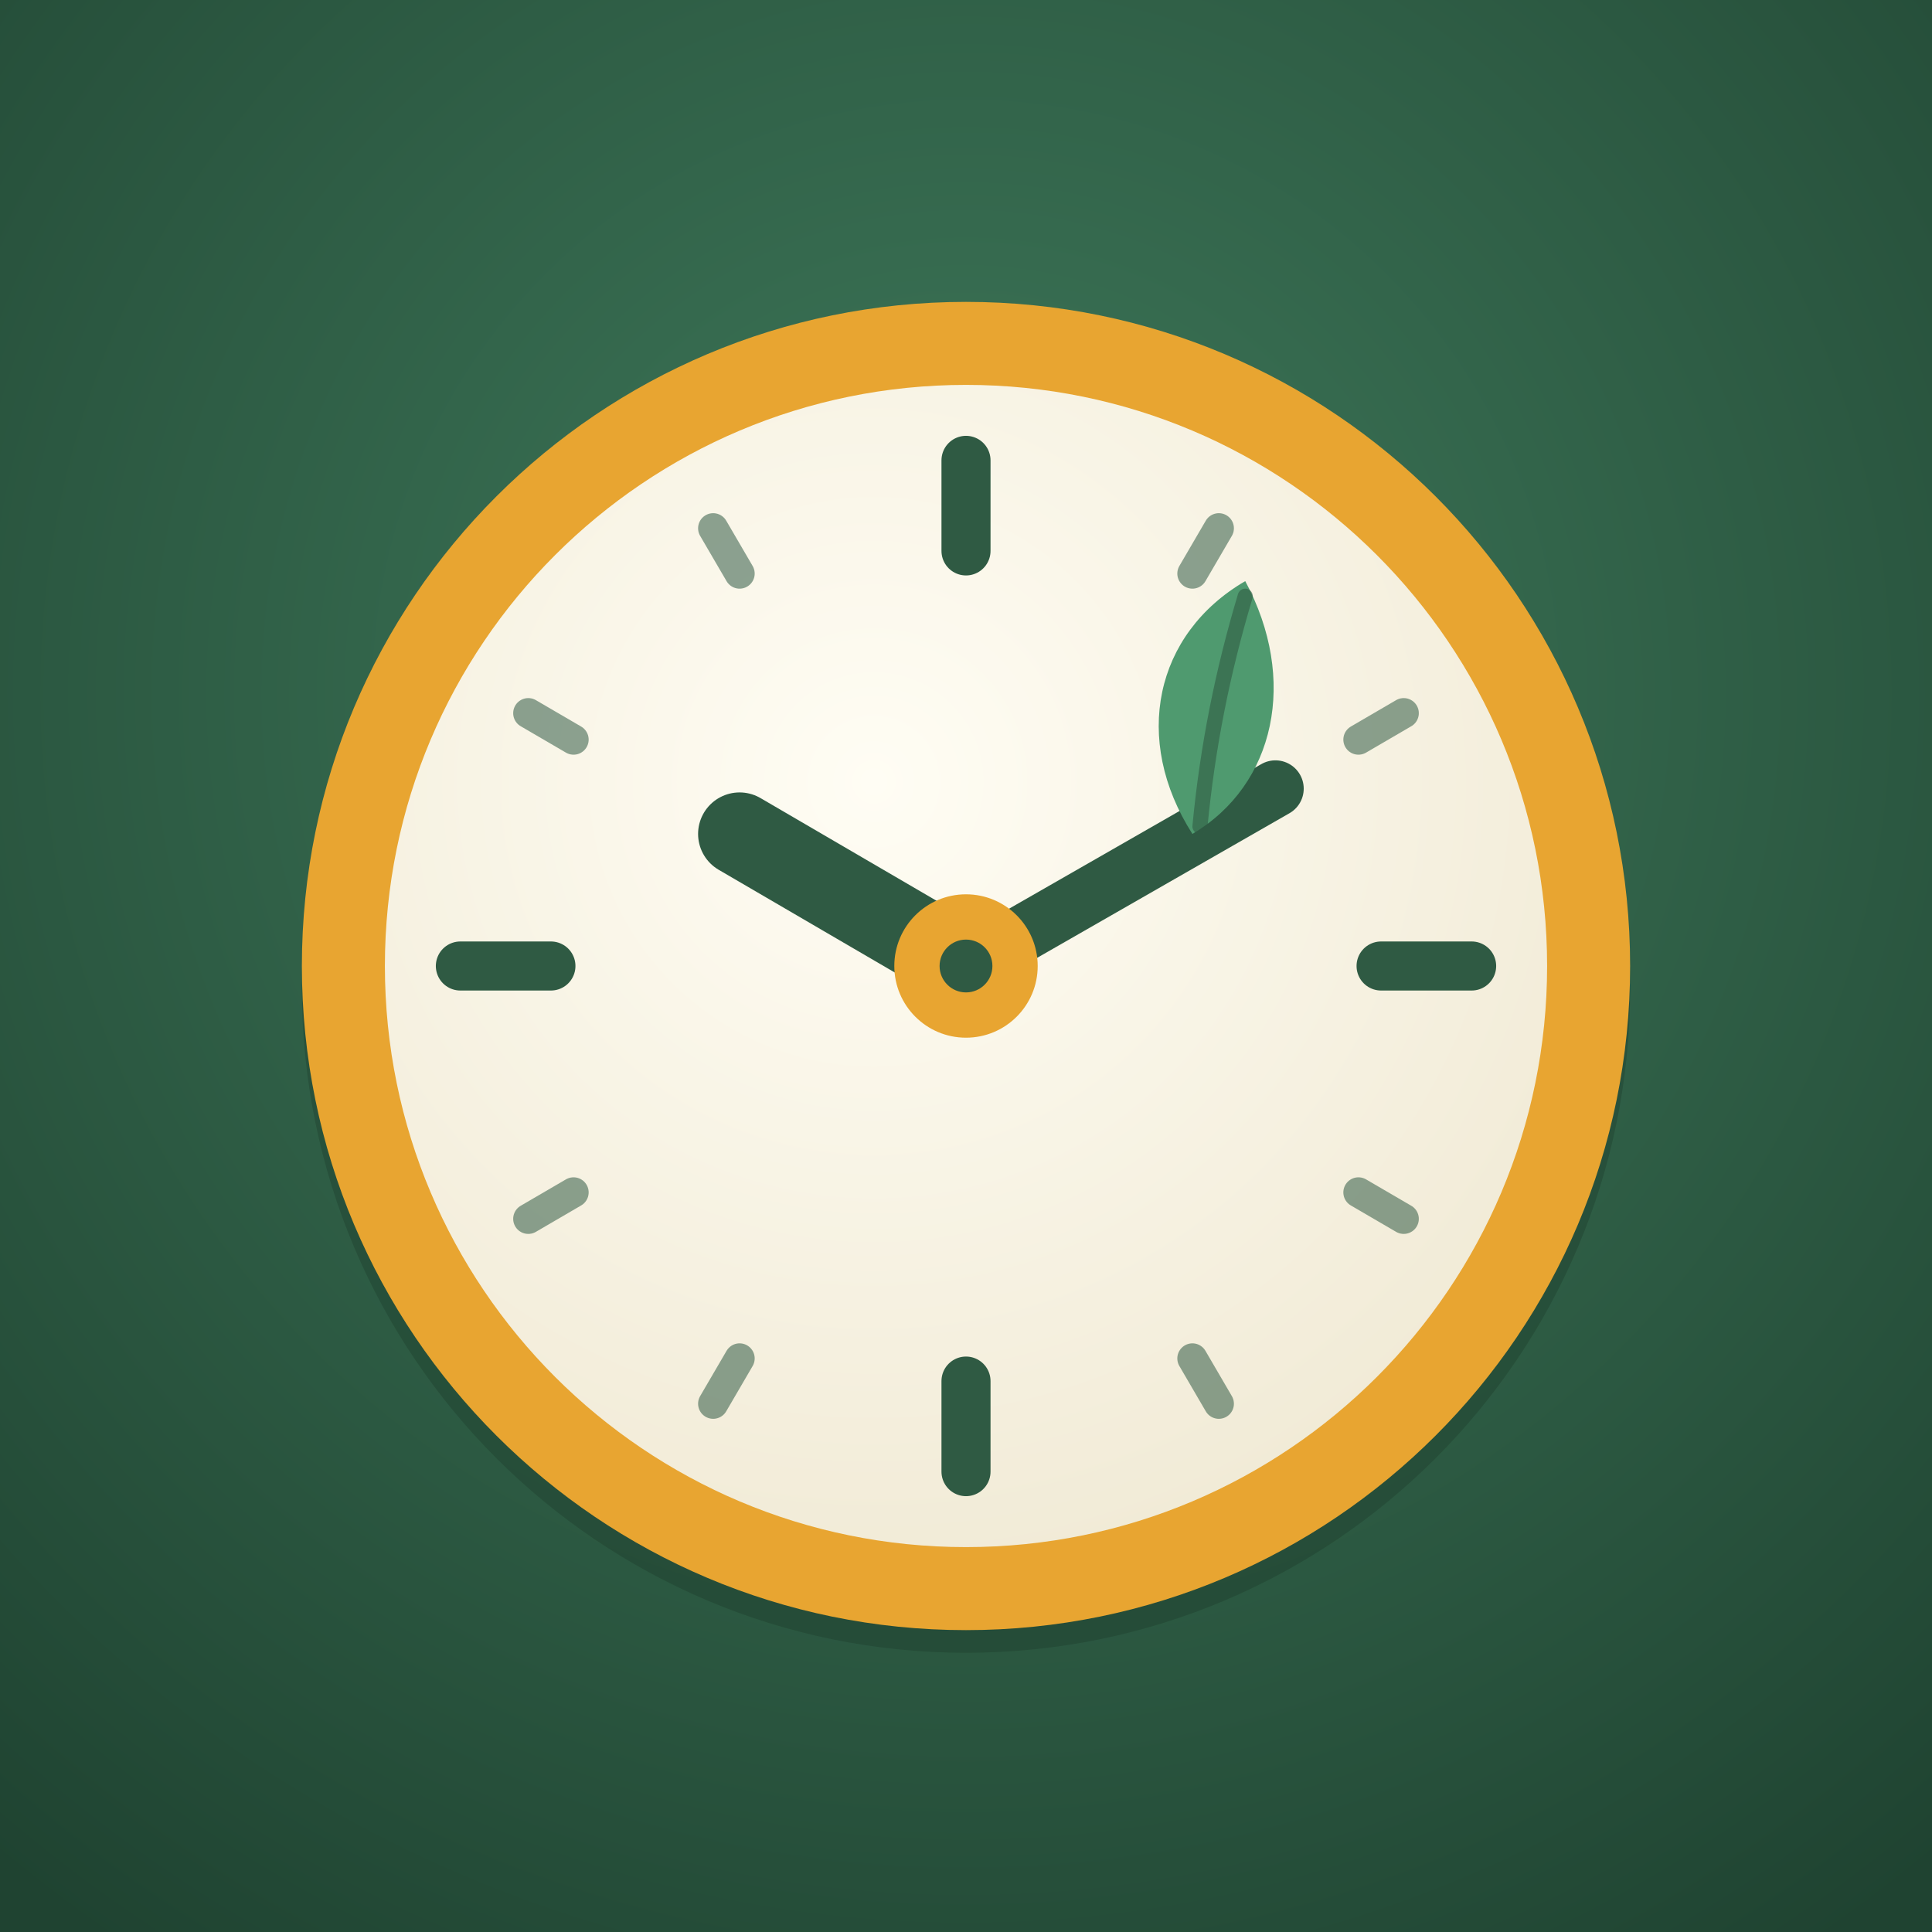
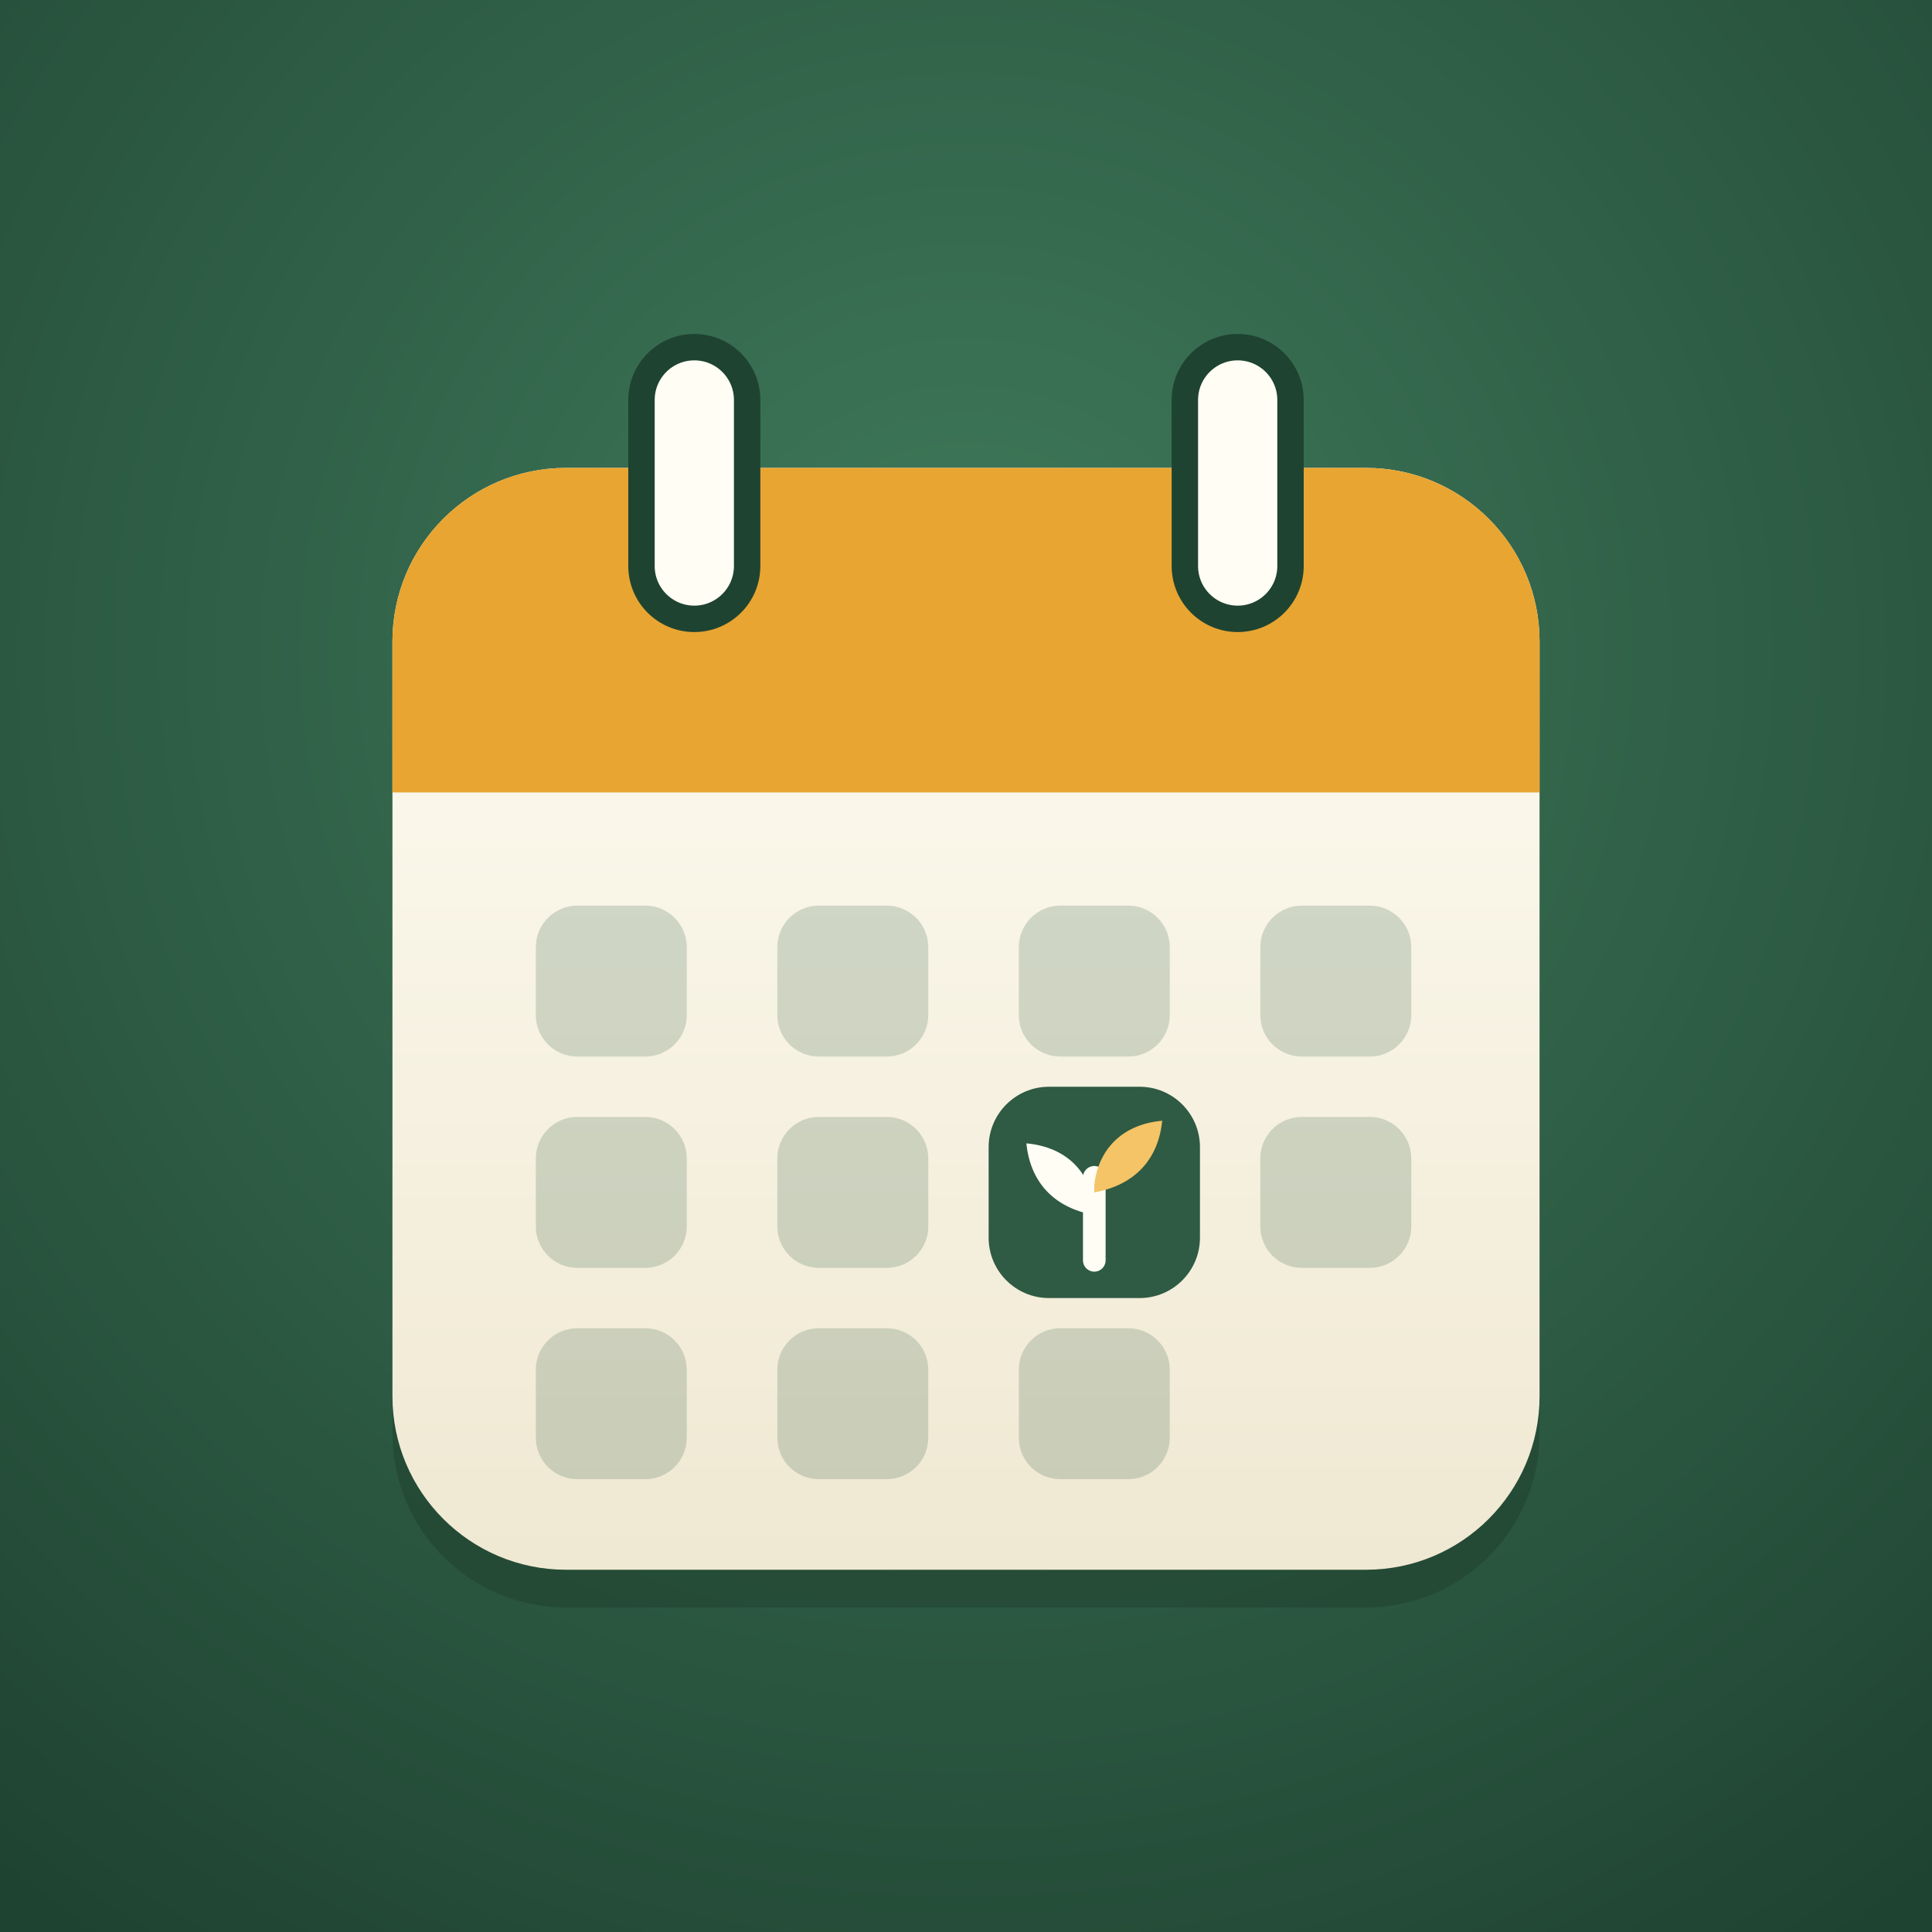
<svg xmlns="http://www.w3.org/2000/svg" viewBox="0 0 512 512">
  <defs>
-     <radialGradient id="g" cx="50%" cy="36%" r="78%">
+     <radialGradient id="g" cx="50%" cy="34%" r="80%">
      <stop offset="0" stop-color="#3f7a5b" />
      <stop offset="1" stop-color="#1f4331" />
    </radialGradient>
-     <radialGradient id="f" cx="42%" cy="34%" r="80%">
+     <linearGradient id="p" x1="0" y1="0" x2="0" y2="1">
      <stop offset="0" stop-color="#fffdf4" />
      <stop offset="1" stop-color="#efe8d2" />
-     </radialGradient>
+     </linearGradient>
+     <clipPath id="page">
+       <rect x="104" y="124" width="304" height="292" rx="46" />
+     </clipPath>
  </defs>
  <rect width="512" height="512" fill="url(#g)" />
-   <circle cx="256" cy="262" r="176" fill="#16301f" opacity=".28" />
-   <circle cx="256" cy="256" r="176" fill="#e8a531" />
-   <circle cx="256" cy="256" r="154" fill="url(#f)" />
-   <g stroke="#2f5a43" stroke-linecap="round">
-     <g stroke-width="13">
-       <line x1="256" y1="122" x2="256" y2="146" />
-       <line x1="390" y1="256" x2="366" y2="256" />
-       <line x1="256" y1="390" x2="256" y2="366" />
-       <line x1="122" y1="256" x2="146" y2="256" />
-     </g>
-     <g stroke-width="8" opacity=".55">
-       <line x1="323" y1="140" x2="316" y2="152" />
-       <line x1="372" y1="189" x2="360" y2="196" />
-       <line x1="372" y1="323" x2="360" y2="316" />
-       <line x1="323" y1="372" x2="316" y2="360" />
-       <line x1="189" y1="372" x2="196" y2="360" />
-       <line x1="140" y1="323" x2="152" y2="316" />
-       <line x1="140" y1="189" x2="152" y2="196" />
-       <line x1="189" y1="140" x2="196" y2="152" />
-     </g>
+   <rect x="104" y="134" width="304" height="292" rx="46" fill="#16301f" opacity=".3" />
+   <rect x="104" y="124" width="304" height="292" rx="46" fill="url(#p)" />
+   <rect x="104" y="124" width="304" height="86" fill="#e8a531" clip-path="url(#page)" />
+   <g fill="#fffdf4" stroke="#1f4331" stroke-width="7">
+     <rect x="170" y="92" width="28" height="72" rx="14" />
+     <rect x="314" y="92" width="28" height="72" rx="14" />
  </g>
-   <line x1="256" y1="256" x2="196" y2="221" stroke="#2f5a43" stroke-width="22" stroke-linecap="round" />
-   <line x1="256" y1="256" x2="338" y2="209" stroke="#2f5a43" stroke-width="15" stroke-linecap="round" />
-   <path d="M316 221 C 300 196 306 168 330 154 C 344 180 338 208 316 221 Z" fill="#4f9a6f" />
-   <path d="M318 219 C 320 198 324 178 330 158" stroke="#2f5a43" stroke-width="4" fill="none" stroke-linecap="round" opacity=".6" />
-   <circle cx="256" cy="256" r="19" fill="#e8a531" />
-   <circle cx="256" cy="256" r="7" fill="#2f5a43" />
+   <g fill="#2f5a43" opacity=".2">
+     <rect x="142" y="240" width="40" height="40" rx="11" />
+     <rect x="206" y="240" width="40" height="40" rx="11" />
+     <rect x="270" y="240" width="40" height="40" rx="11" />
+     <rect x="334" y="240" width="40" height="40" rx="11" />
+     <rect x="142" y="296" width="40" height="40" rx="11" />
+     <rect x="206" y="296" width="40" height="40" rx="11" />
+     <rect x="334" y="296" width="40" height="40" rx="11" />
+     <rect x="142" y="352" width="40" height="40" rx="11" />
+     <rect x="206" y="352" width="40" height="40" rx="11" />
+     <rect x="270" y="352" width="40" height="40" rx="11" />
+   </g>
+   <rect x="262" y="288" width="56" height="56" rx="16" fill="#2f5a43" />
+   <path d="M290 334 V 312" stroke="#fffdf4" stroke-width="6" stroke-linecap="round" />
+   <path d="M290 322 C 279 320 273 313 272 303 C 283 304 289 311 290 320 Z" fill="#fffdf4" />
+   <path d="M290 316 C 301 314 307 307 308 297 C 297 298 291 305 290 314 Z" fill="#f4c466" />
</svg>
